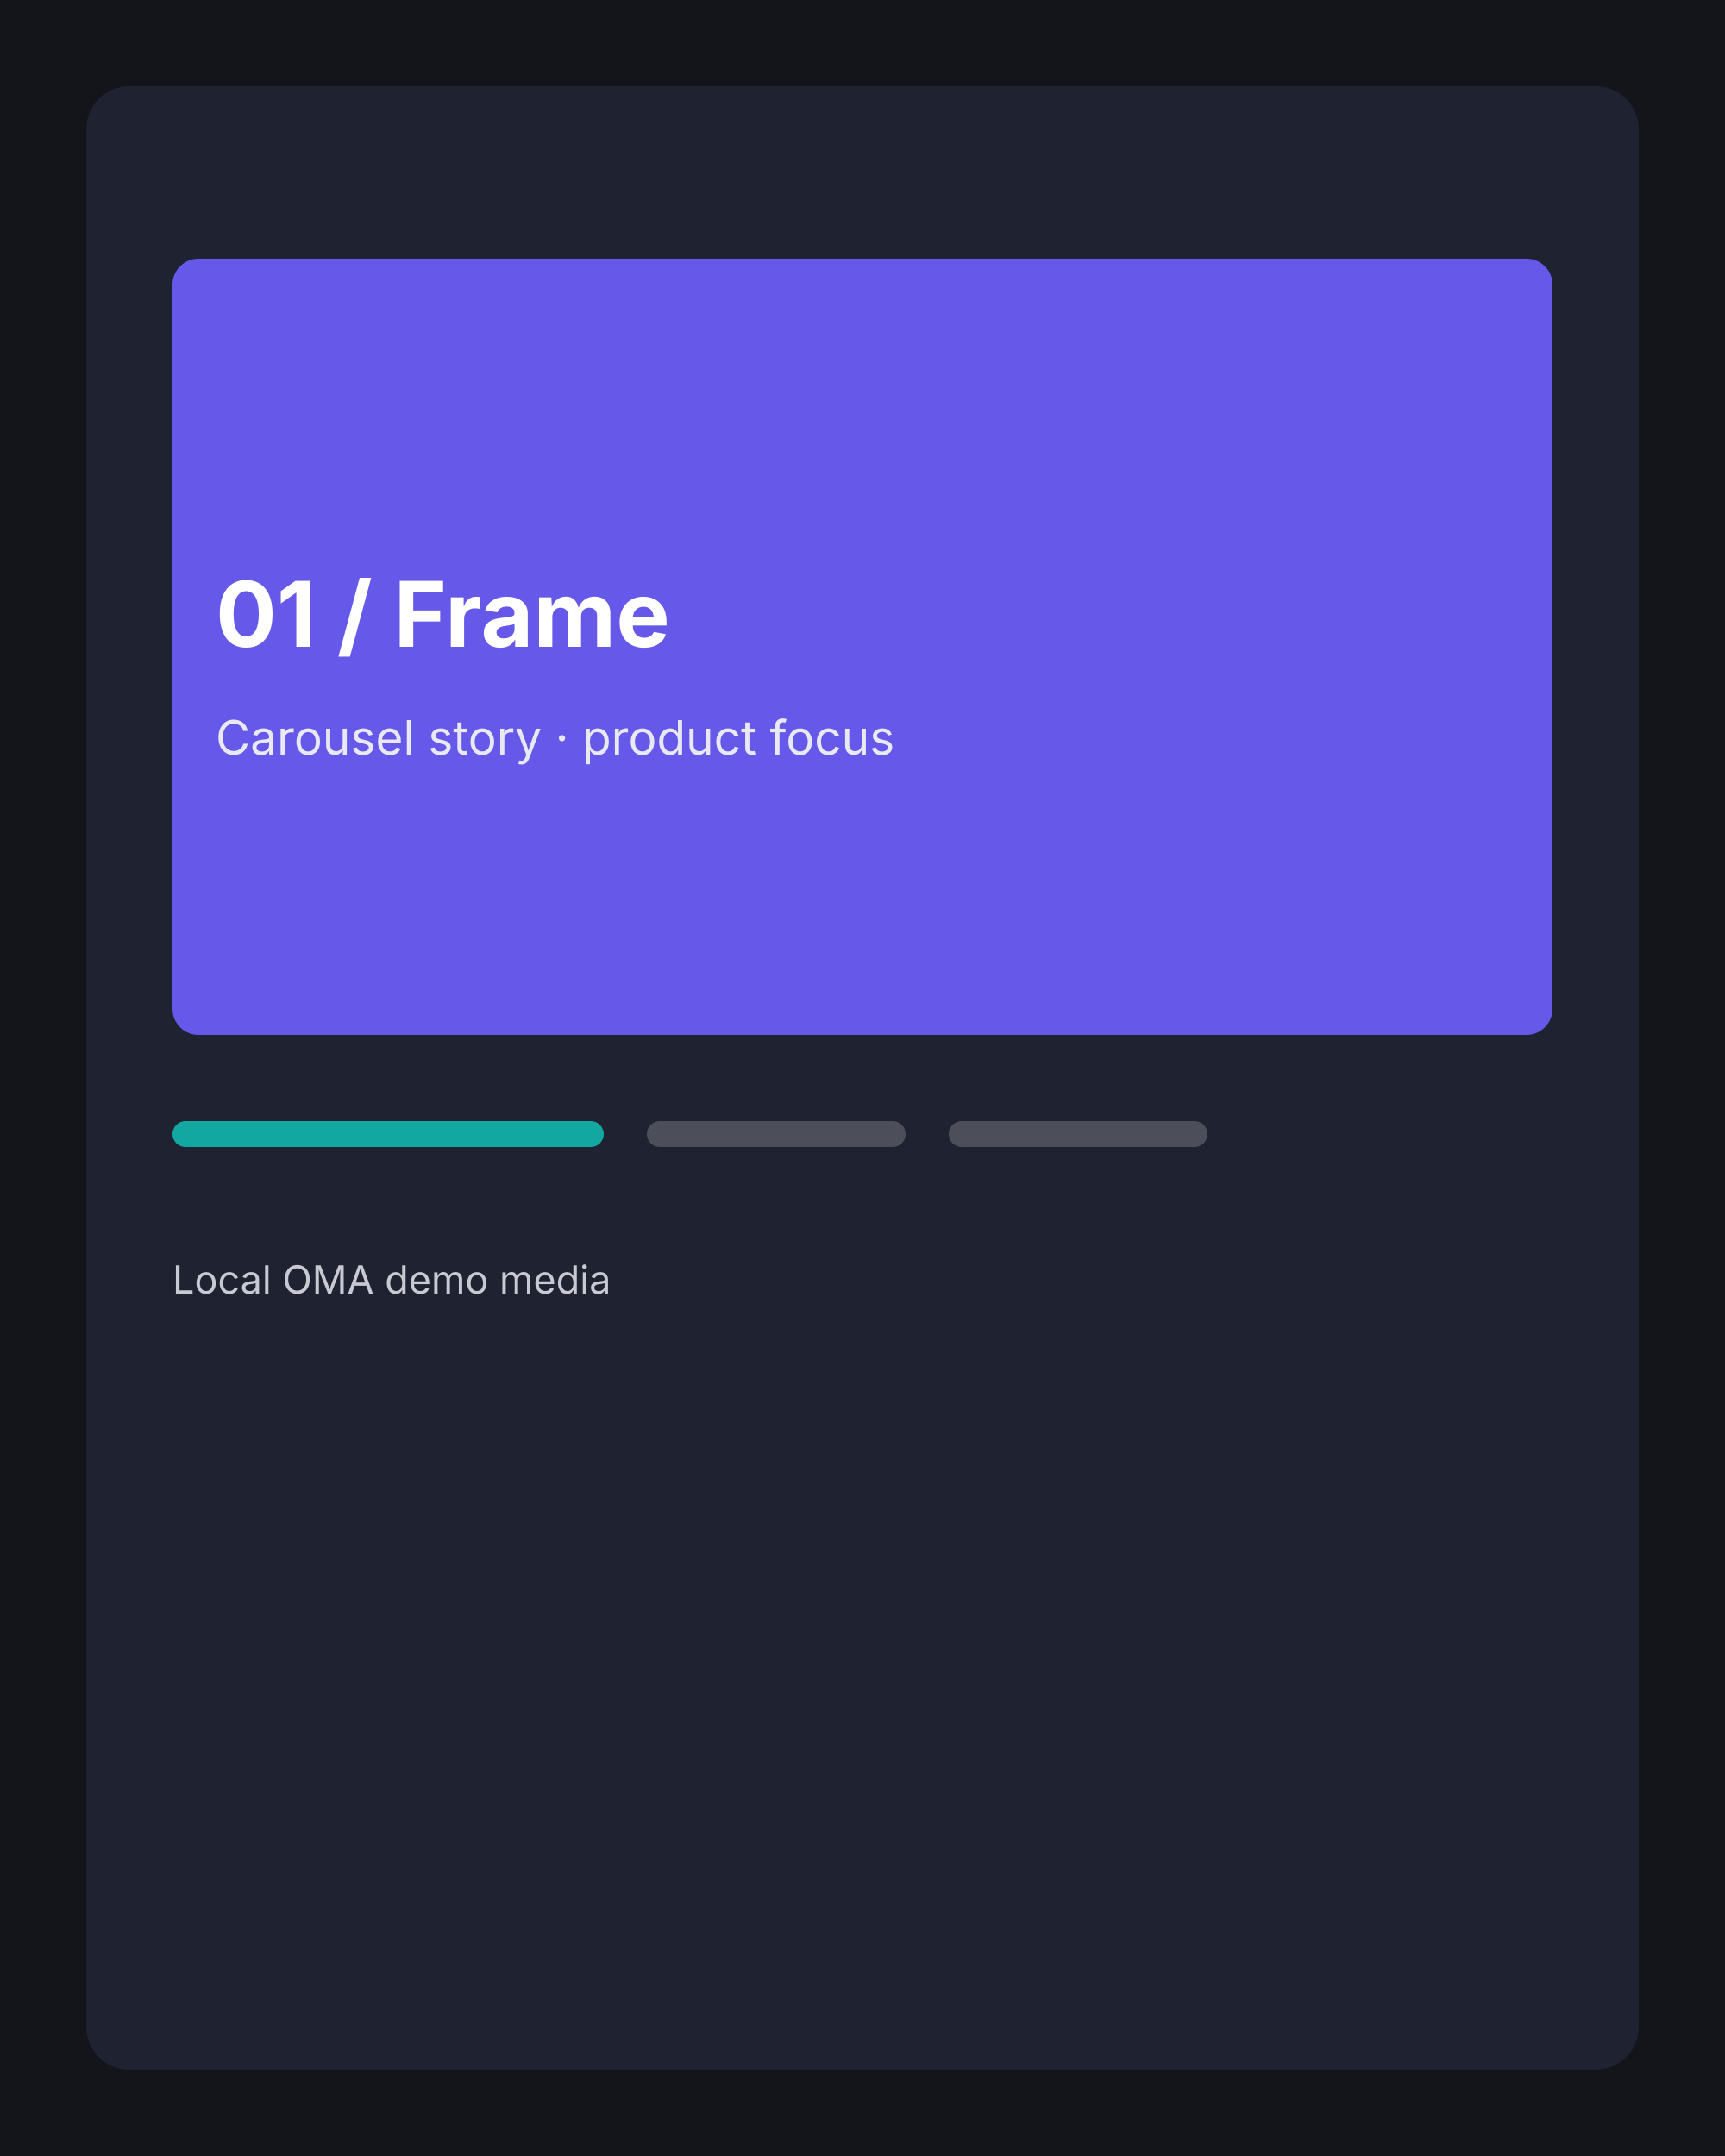
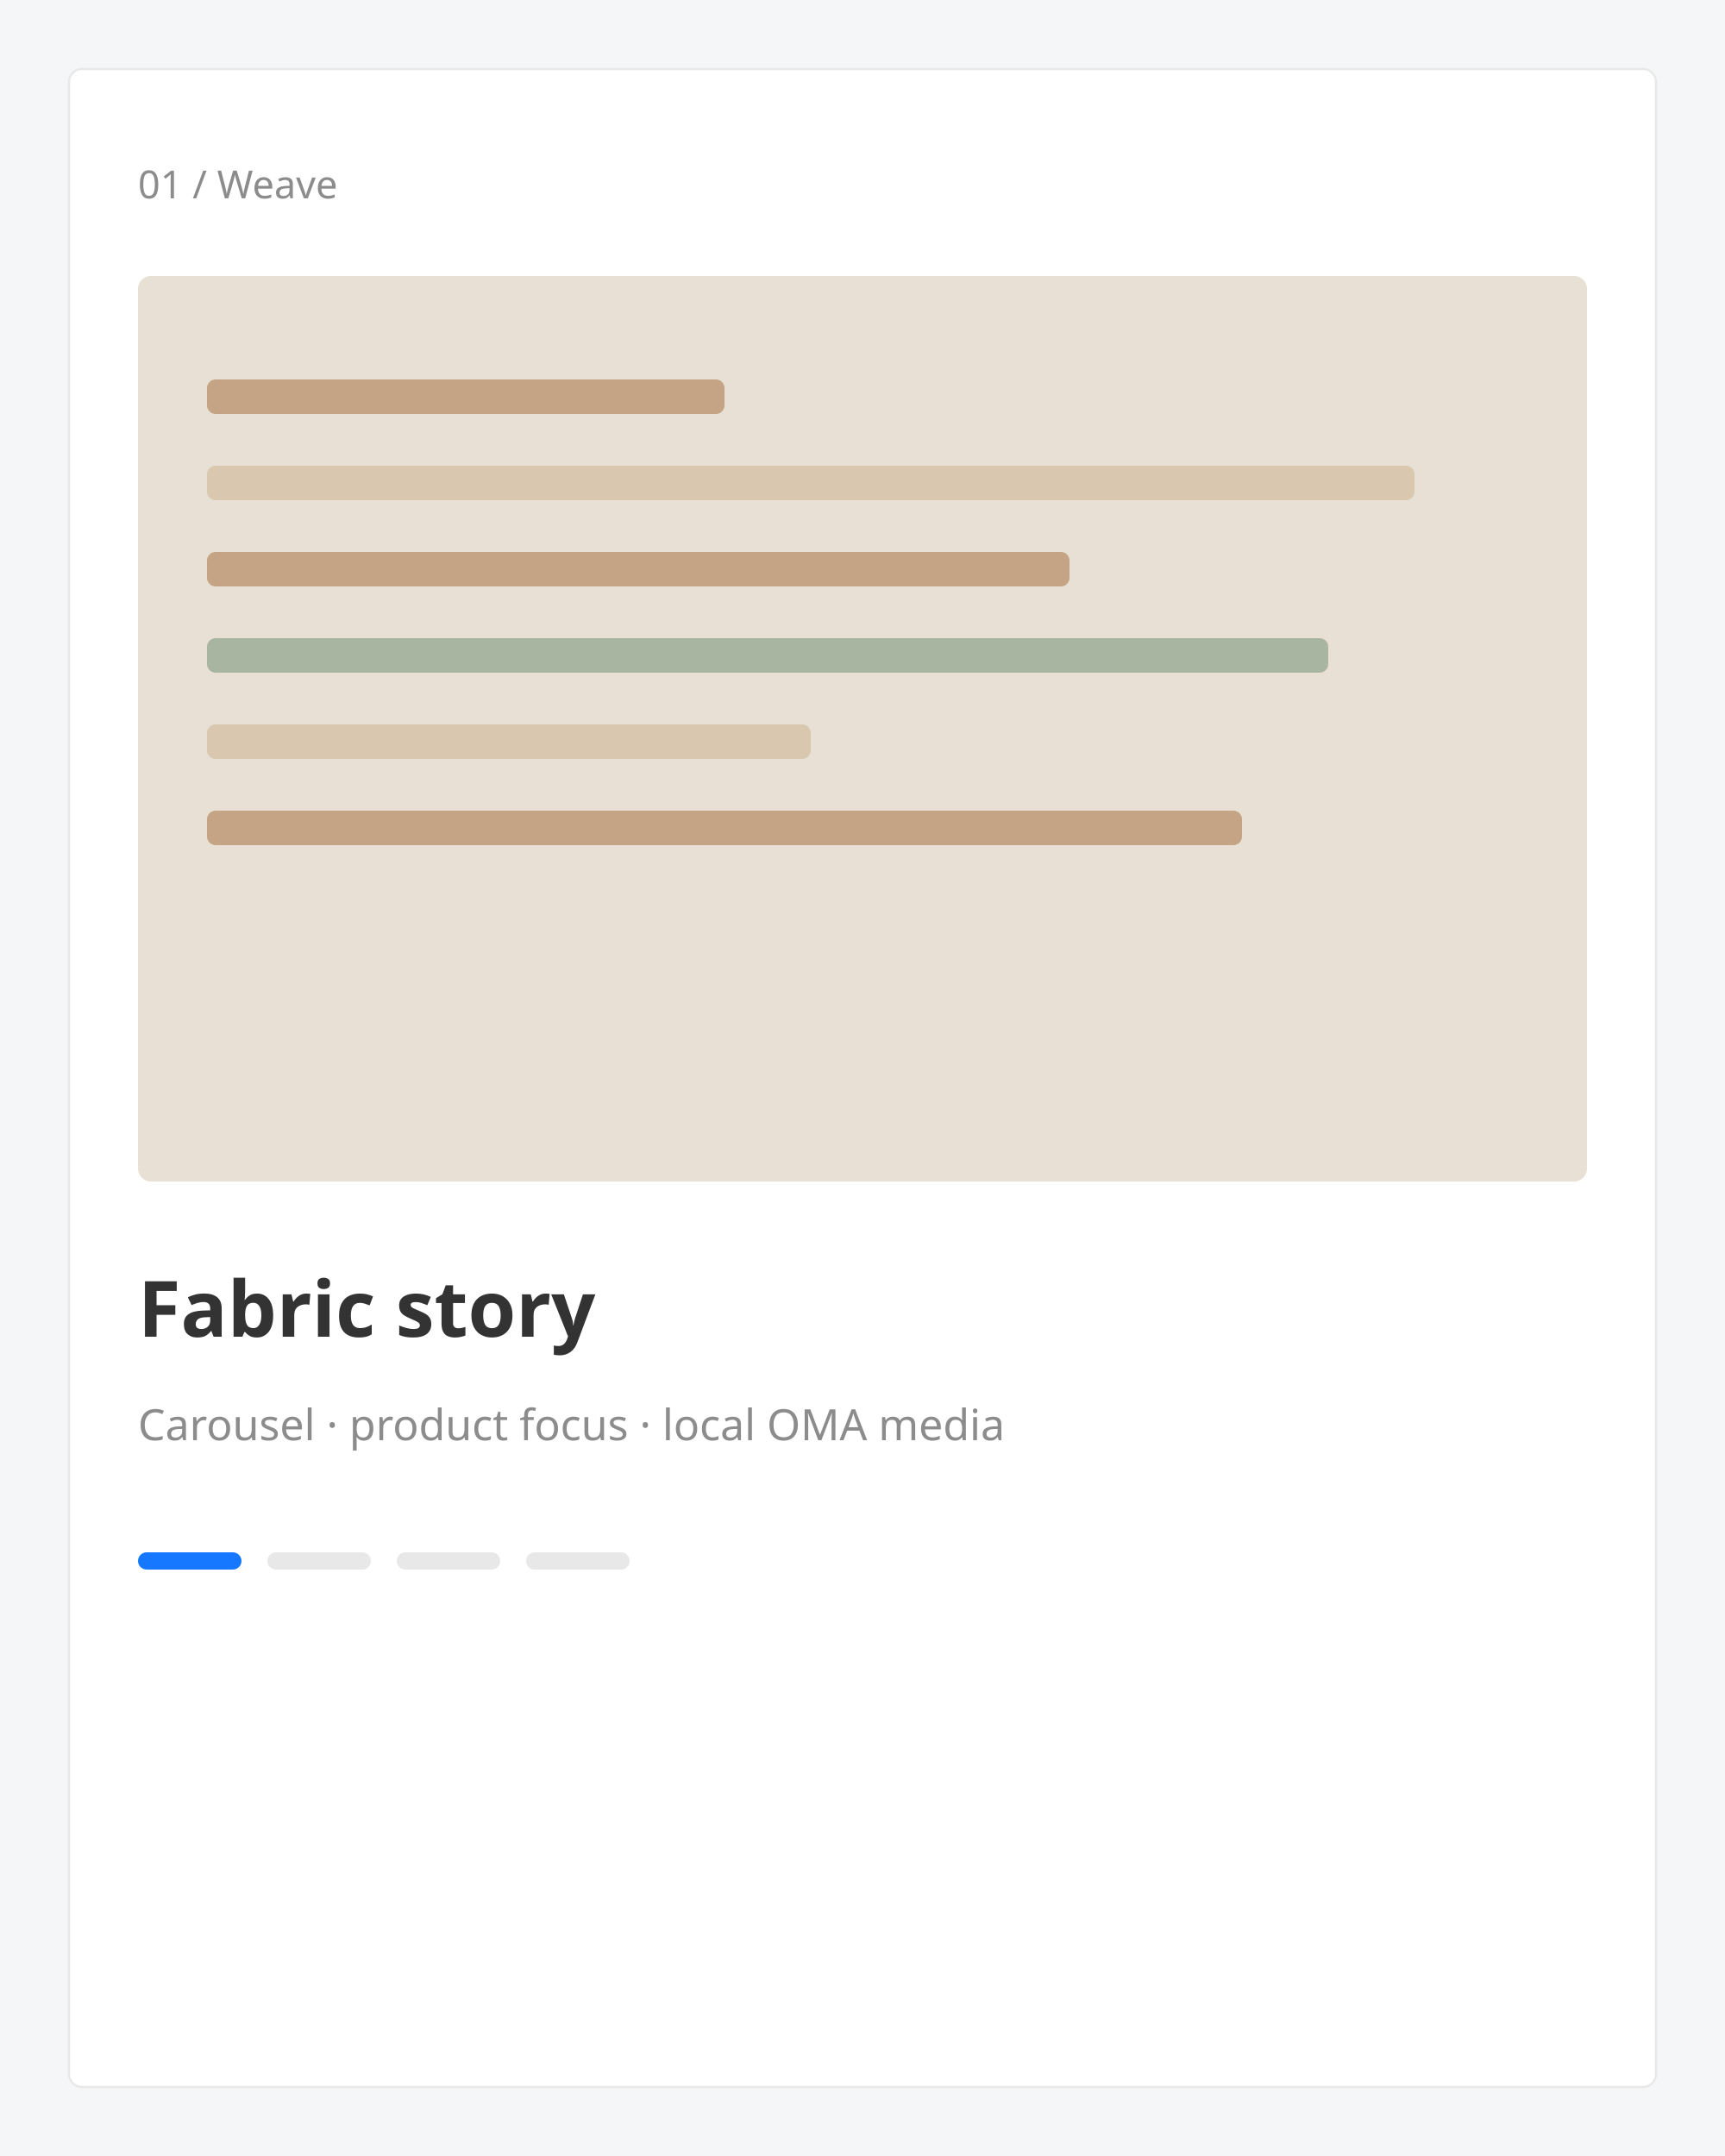
- <svg xmlns="http://www.w3.org/2000/svg" width="800" height="1000" viewBox="0 0 800 1000" role="img" aria-label="OMA carousel frame one">
-   <rect width="800" height="1000" fill="#14151a" />
-   <rect x="40" y="40" width="720" height="920" rx="20" fill="#1f2230" />
-   <rect x="80" y="120" width="640" height="360" rx="12" fill="#6658e8" />
-   <text x="100" y="300" fill="#fff" font-family="Inter, sans-serif" font-size="42" font-weight="700">01 / Frame</text>
-   <text x="100" y="350" fill="#e8e9f2" font-family="Inter, sans-serif" font-size="22">Carousel story · product focus</text>
-   <rect x="80" y="520" width="200" height="12" rx="6" fill="#12a7a1" />
-   <rect x="300" y="520" width="120" height="12" rx="6" fill="rgba(255,255,255,0.2)" />
-   <rect x="440" y="520" width="120" height="12" rx="6" fill="rgba(255,255,255,0.2)" />
-   <text x="80" y="600" fill="#c8cad3" font-family="Inter, sans-serif" font-size="18">Local OMA demo media</text>
+ <svg xmlns="http://www.w3.org/2000/svg" width="800" height="1000" viewBox="0 0 800 1000" role="img" aria-label="OMA carousel frame one — weave close-up">
+   <rect width="800" height="1000" fill="#F5F6F7" />
+   <rect x="32" y="32" width="736" height="936" rx="6" fill="#FFFFFF" stroke="#E8E8E8" />
+   <text x="64" y="92" fill="#8C8C8C" font-family="system-ui, sans-serif" font-size="18">01 / Weave</text>
+   <rect x="64" y="128" width="672" height="420" rx="6" fill="#E8E0D4" />
+   <rect x="96" y="176" width="240" height="16" rx="4" fill="#C4A484" />
+   <rect x="96" y="216" width="560" height="16" rx="4" fill="#D9C7B0" />
+   <rect x="96" y="256" width="400" height="16" rx="4" fill="#C4A484" />
+   <rect x="96" y="296" width="520" height="16" rx="4" fill="#A8B5A0" />
+   <rect x="96" y="336" width="280" height="16" rx="4" fill="#D9C7B0" />
+   <rect x="96" y="376" width="480" height="16" rx="4" fill="#C4A484" />
+   <text x="64" y="620" fill="#333333" font-family="system-ui, sans-serif" font-size="36" font-weight="600">Fabric story</text>
+   <text x="64" y="668" fill="#8C8C8C" font-family="system-ui, sans-serif" font-size="20">Carousel · product focus · local OMA media</text>
+   <rect x="64" y="720" width="48" height="8" rx="4" fill="#1677FF" />
+   <rect x="124" y="720" width="48" height="8" rx="4" fill="#E8E8E8" />
+   <rect x="184" y="720" width="48" height="8" rx="4" fill="#E8E8E8" />
+   <rect x="244" y="720" width="48" height="8" rx="4" fill="#E8E8E8" />
</svg>
